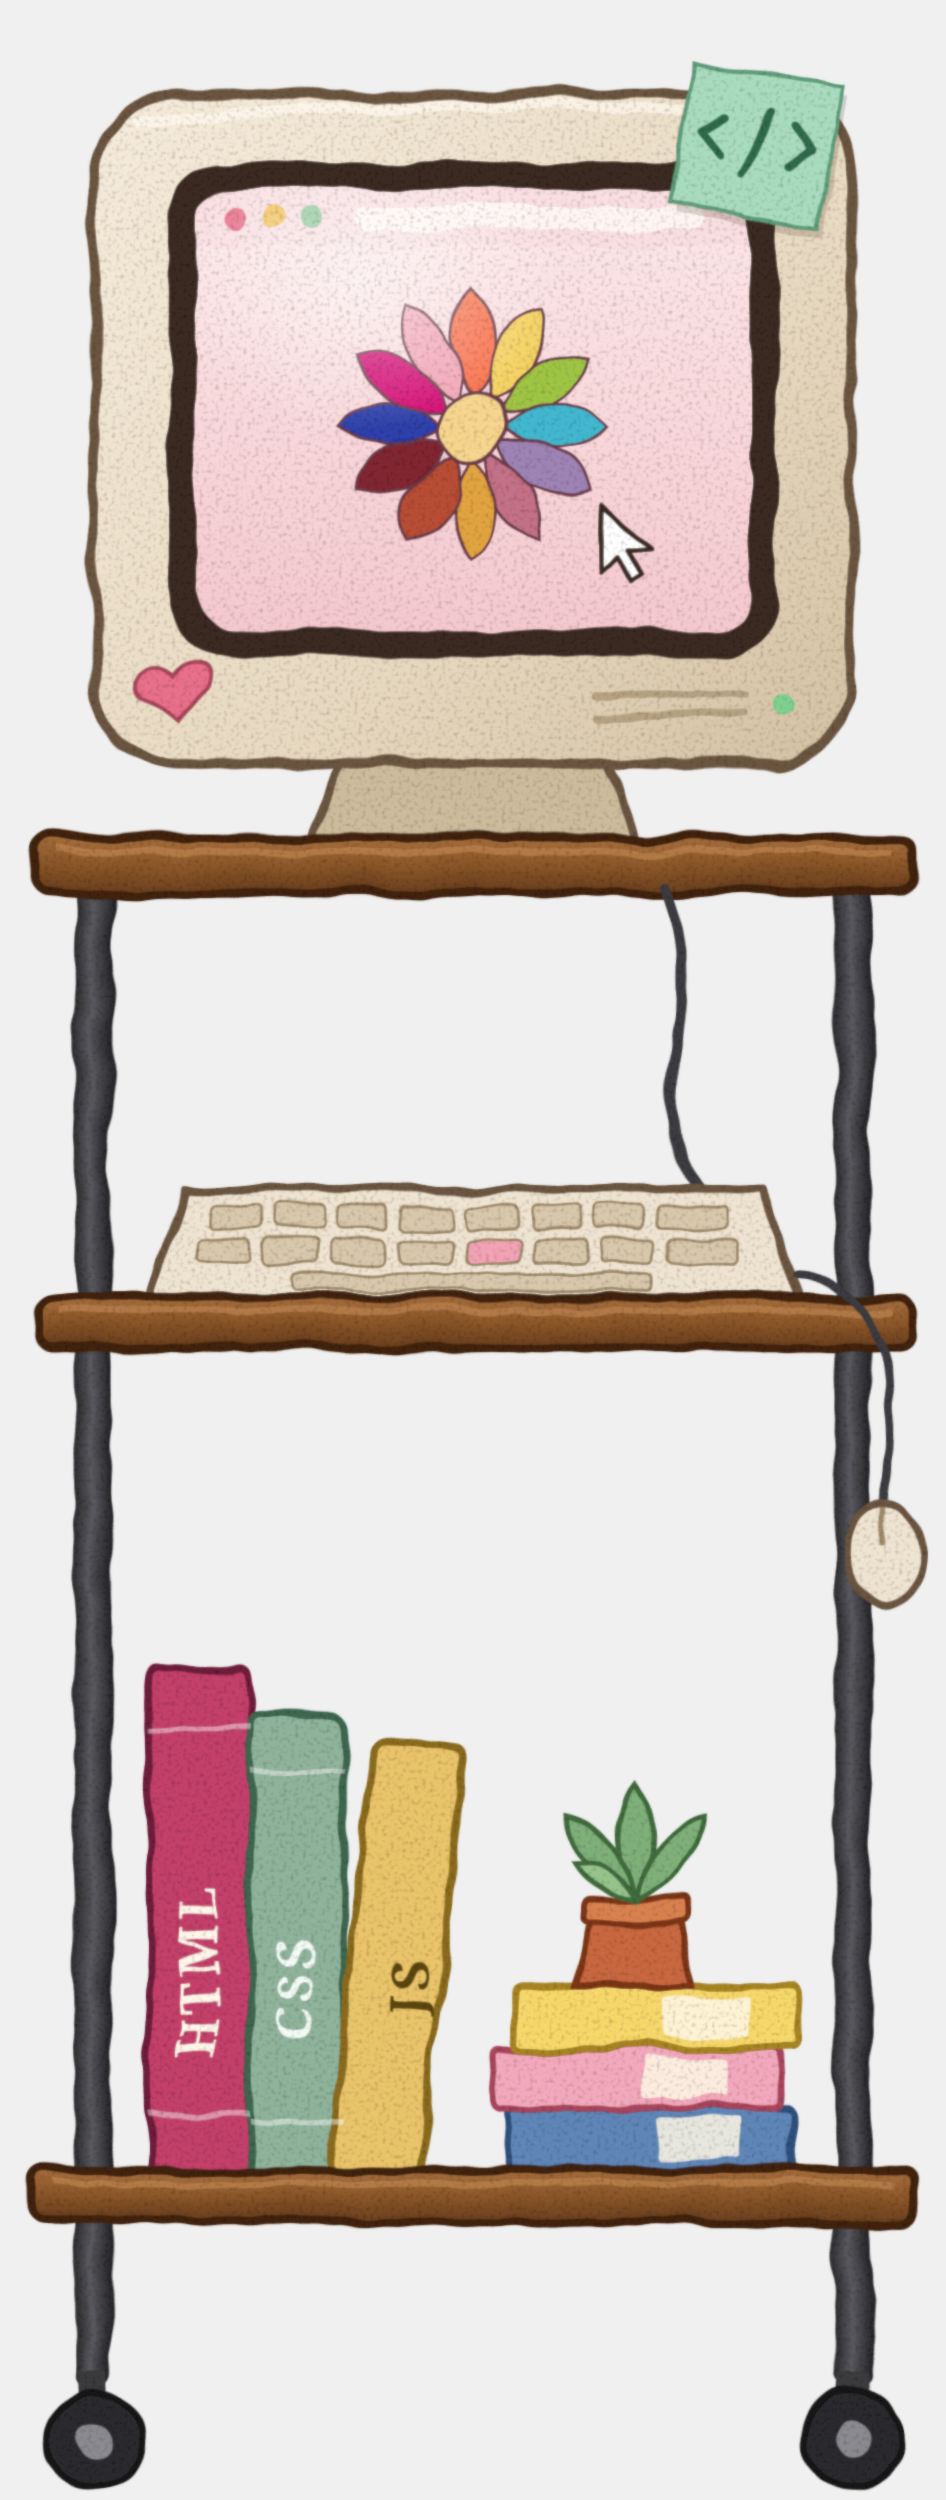
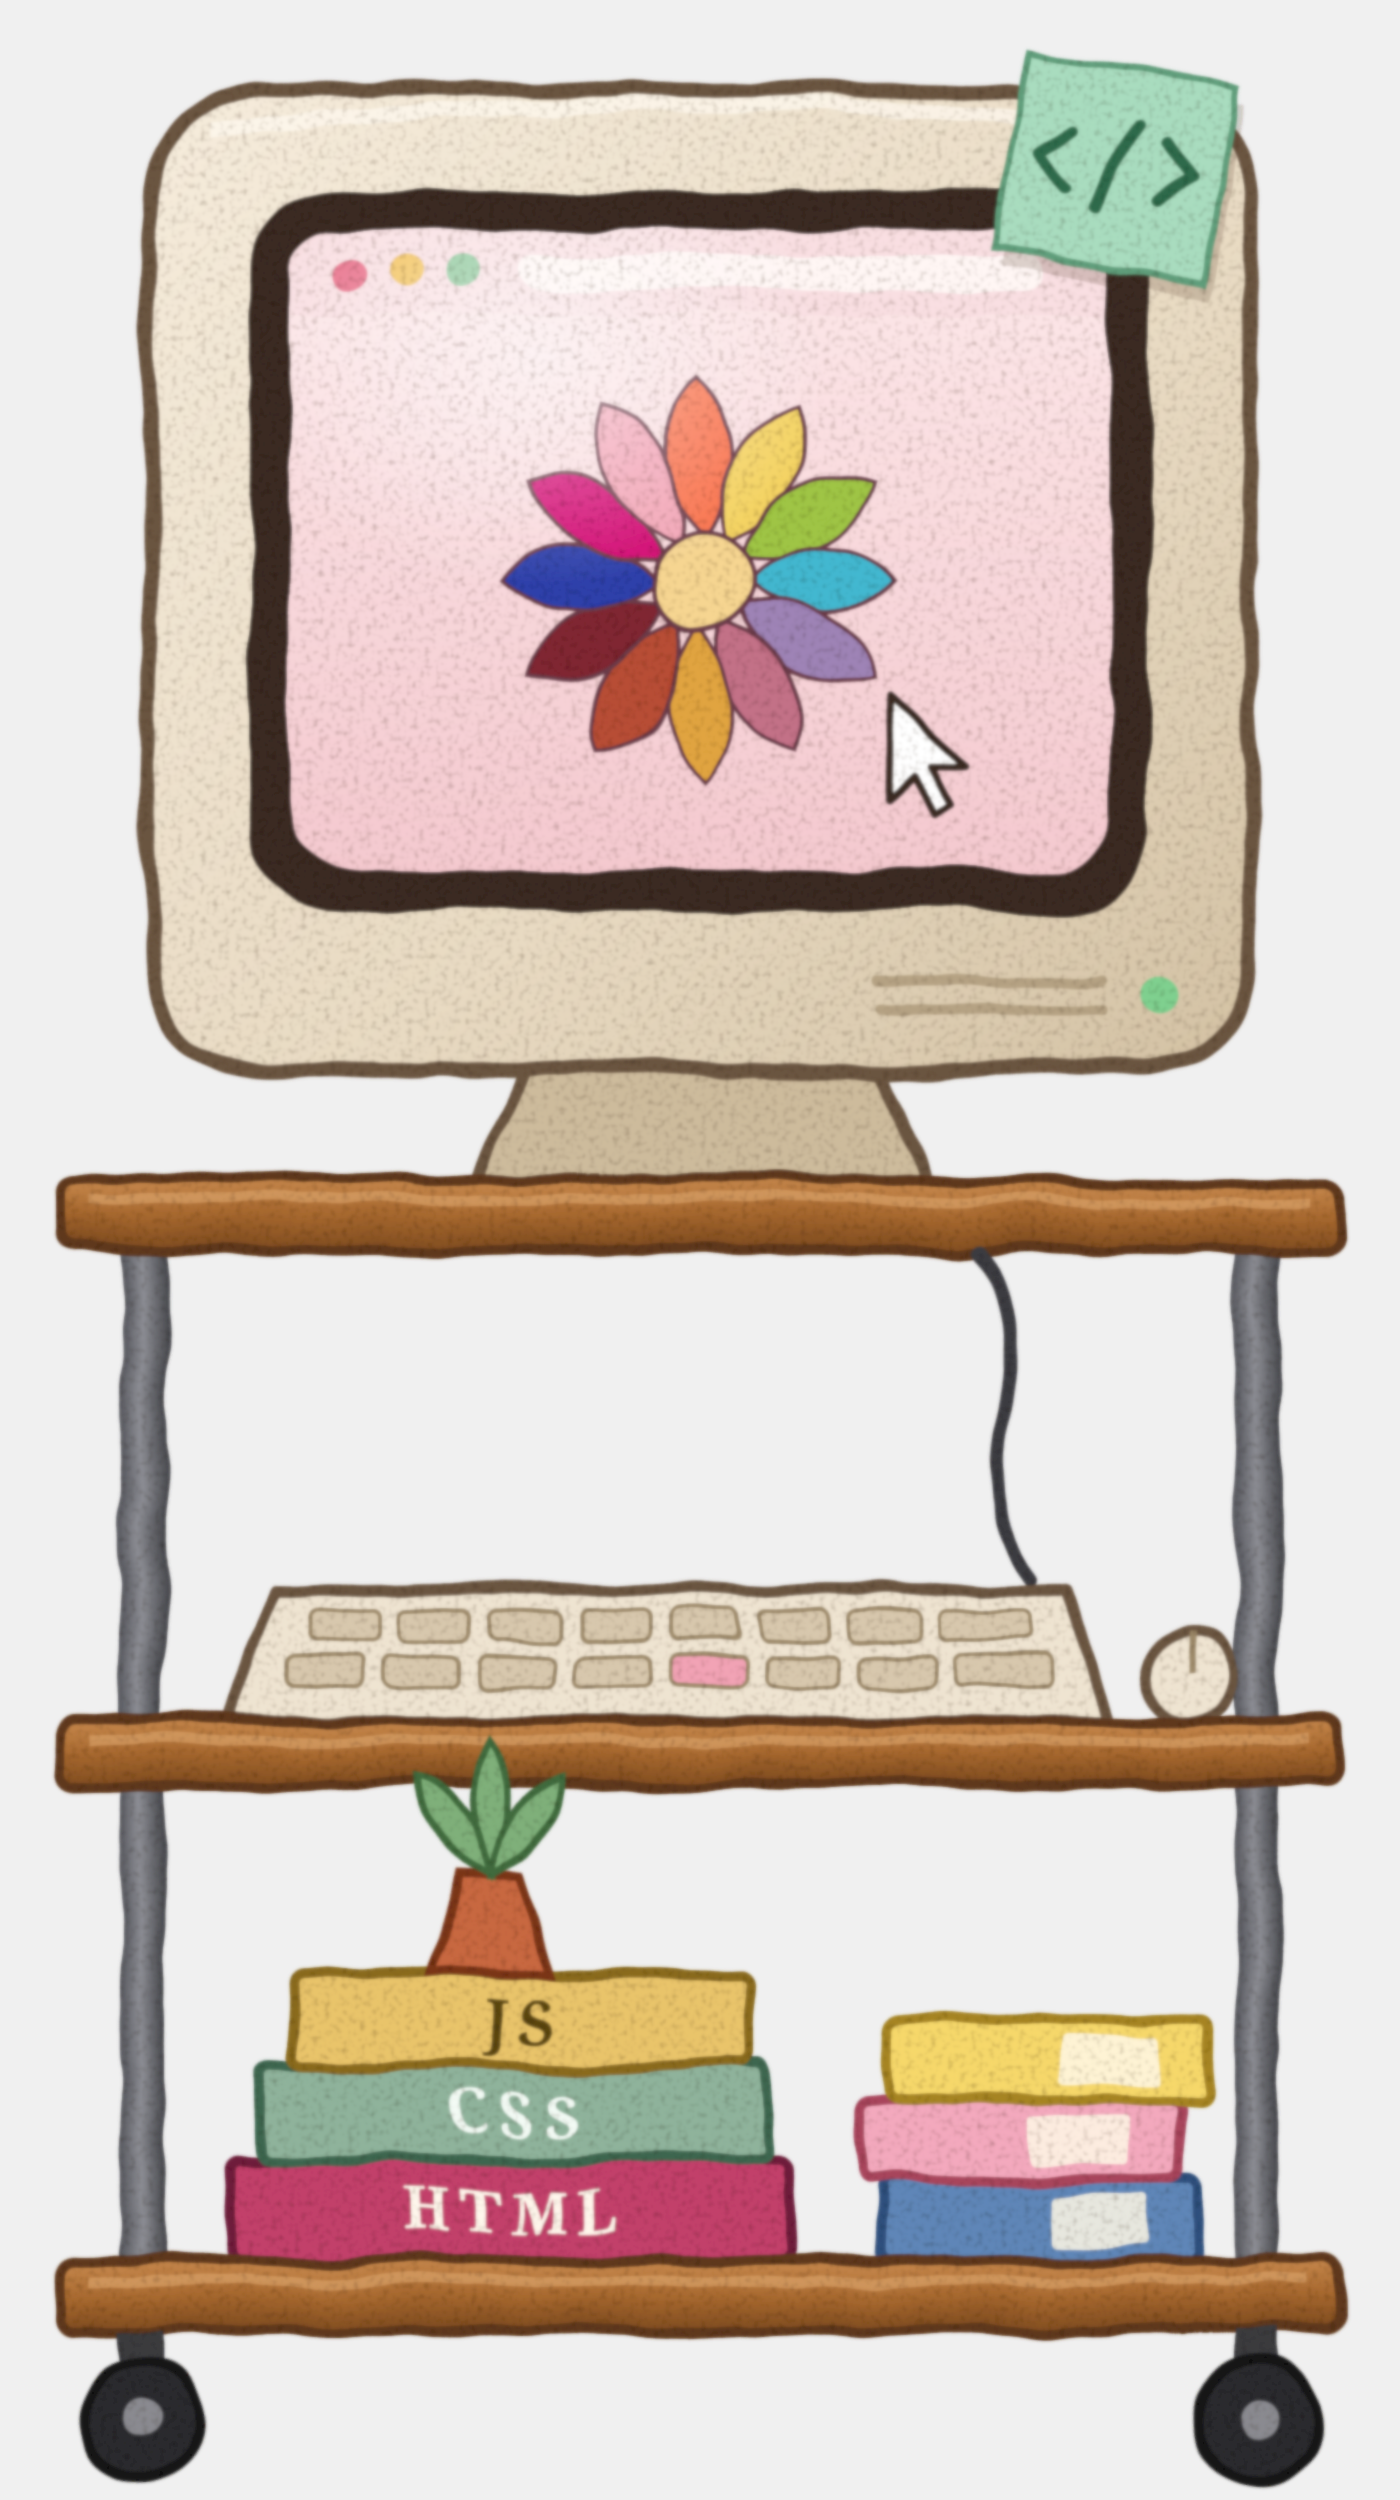
- <svg xmlns="http://www.w3.org/2000/svg" viewBox="0 0 280 740" width="280" height="740">
+ <svg xmlns="http://www.w3.org/2000/svg" viewBox="0 0 280 500" width="280" height="500">
  <defs>
-     <filter id="wc" x="-6%" y="-3%" width="112%" height="106%">
+     <filter id="wc" x="-6%" y="-4%" width="112%" height="108%">
      <feTurbulence type="fractalNoise" baseFrequency="0.04" numOctaves="3" seed="9" result="wob" />
-       <feDisplacementMap in="SourceGraphic" in2="wob" scale="5" xChannelSelector="R" yChannelSelector="G" result="paint" />
+       <feDisplacementMap in="SourceGraphic" in2="wob" scale="4" xChannelSelector="R" yChannelSelector="G" result="paint" />
      <feTurbulence type="fractalNoise" baseFrequency="0.85" numOctaves="2" seed="4" result="grain" />
      <feColorMatrix in="grain" type="matrix" values="0 0 0 0 0.22  0 0 0 0 0.16  0 0 0 0 0.10  0 0 0 -1.2 0.6" result="specks" />
      <feComposite in="specks" in2="paint" operator="in" result="speckPaint" />
      <feBlend in="paint" in2="speckPaint" mode="multiply" result="grained" />
      <feGaussianBlur in="grained" stdDeviation="0.35" />
    </filter>
    <linearGradient id="wood" x1="0" y1="0" x2="0" y2="1">
-       <stop offset="0" stop-color="#a86f3e" />
-       <stop offset="0.5" stop-color="#8a5629" />
-       <stop offset="1" stop-color="#673d1c" />
+       <stop offset="0" stop-color="#c98a4e" />
+       <stop offset="0.5" stop-color="#a8692f" />
+       <stop offset="1" stop-color="#7d4a1e" />
    </linearGradient>
    <linearGradient id="metal" x1="0" y1="0" x2="1" y2="0">
-       <stop offset="0" stop-color="#2b2b2e" />
-       <stop offset="0.45" stop-color="#5a5a60" />
-       <stop offset="1" stop-color="#232326" />
+       <stop offset="0" stop-color="#55565c" />
+       <stop offset="0.45" stop-color="#8d8e95" />
+       <stop offset="1" stop-color="#45464b" />
    </linearGradient>
    <linearGradient id="casing" x1="0" y1="0" x2="1" y2="1">
      <stop offset="0" stop-color="#f6ecdc" />
      <stop offset="0.6" stop-color="#e8dac2" />
      <stop offset="1" stop-color="#d3c1a3" />
    </linearGradient>
    <linearGradient id="screen" x1="0" y1="0" x2="0" y2="1">
      <stop offset="0" stop-color="#fde9ea" />
      <stop offset="1" stop-color="#f4c9cf" />
    </linearGradient>
    <radialGradient id="glass" cx="0.3" cy="0.2" r="0.9">
      <stop offset="0" stop-color="#ffffff" stop-opacity="0.55" />
      <stop offset="0.4" stop-color="#ffffff" stop-opacity="0" />
    </radialGradient>
+     <path id="petal" d="M0 -9 C8 -18 9 -32 0 -40 C-9 -32 -8 -18 0 -9 Z" />
  </defs>
  <g filter="url(#wc)">
-     <rect x="22" y="250" width="11" height="456" rx="3" fill="url(#metal)" />
-     <rect x="247" y="250" width="11" height="456" rx="3" fill="url(#metal)" />
-     <path d="M104 220 L176 220 L190 250 L90 250 Z" fill="#cdbb9c" stroke="#6b5440" stroke-width="2.5" />
-     <rect x="28" y="28" width="224" height="198" rx="24" fill="url(#casing)" stroke="#6b5440" stroke-width="3" />
-     <path d="M40 36 Q140 26 240 36" stroke="#fffaf0" stroke-width="3" fill="none" opacity="0.7" />
-     <rect x="50" y="48" width="180" height="146" rx="16" fill="#3b2b23" />
-     <rect x="58" y="56" width="164" height="130" rx="11" fill="url(#screen)" />
-     <rect x="58" y="56" width="164" height="17" rx="9" fill="#f9dfe2" />
-     <rect x="58" y="66" width="164" height="7" fill="#f9dfe2" />
-     <circle cx="70" cy="64.5" r="3.3" fill="#e8708a" />
-     <circle cx="81" cy="64.5" r="3.3" fill="#f2c25c" />
-     <circle cx="92" cy="64.5" r="3.3" fill="#8cc79a" />
-     <rect x="104" y="61" width="104" height="7" rx="3.5" fill="#fff6f4" />
-     <g transform="translate(140 126)">
-       <g fill-opacity="0.95" stroke="#6b3a48" stroke-width="0.8">
-         <path transform="rotate(0)" d="M0 -9 C8 -18 9 -32 0 -40 C-9 -32 -8 -18 0 -9 Z" fill="#F96E46" />
-         <path transform="rotate(30)" d="M0 -9 C8 -18 9 -32 0 -40 C-9 -32 -8 -18 0 -9 Z" fill="#F4D35E" />
-         <path transform="rotate(60)" d="M0 -9 C8 -18 9 -32 0 -40 C-9 -32 -8 -18 0 -9 Z" fill="#9BC53D" />
-         <path transform="rotate(90)" d="M0 -9 C8 -18 9 -32 0 -40 C-9 -32 -8 -18 0 -9 Z" fill="#3AB7D0" />
-         <path transform="rotate(120)" d="M0 -9 C8 -18 9 -32 0 -40 C-9 -32 -8 -18 0 -9 Z" fill="#9A7FB5" />
-         <path transform="rotate(150)" d="M0 -9 C8 -18 9 -32 0 -40 C-9 -32 -8 -18 0 -9 Z" fill="#C06C84" />
-         <path transform="rotate(180)" d="M0 -9 C8 -18 9 -32 0 -40 C-9 -32 -8 -18 0 -9 Z" fill="#E0A23A" />
-         <path transform="rotate(210)" d="M0 -9 C8 -18 9 -32 0 -40 C-9 -32 -8 -18 0 -9 Z" fill="#B5472E" />
-         <path transform="rotate(240)" d="M0 -9 C8 -18 9 -32 0 -40 C-9 -32 -8 -18 0 -9 Z" fill="#7A1F2B" />
-         <path transform="rotate(270)" d="M0 -9 C8 -18 9 -32 0 -40 C-9 -32 -8 -18 0 -9 Z" fill="#2338A8" />
-         <path transform="rotate(300)" d="M0 -9 C8 -18 9 -32 0 -40 C-9 -32 -8 -18 0 -9 Z" fill="#D1006F" />
-         <path transform="rotate(330)" d="M0 -9 C8 -18 9 -32 0 -40 C-9 -32 -8 -18 0 -9 Z" fill="#F2A3B5" />
-       </g>
-       <circle r="10" fill="#F6D58E" stroke="#6b3a48" stroke-width="1" />
+     <rect x="24" y="236" width="9" height="236" rx="3" fill="url(#metal)" />
+     <rect x="247" y="236" width="9" height="236" rx="3" fill="url(#metal)" />
+     <path d="M106 212 L174 212 L186 238 L94 238 Z" fill="#cdbb9c" stroke="#6b5440" stroke-width="2.5" />
+     <rect x="30" y="18" width="220" height="196" rx="22" fill="url(#casing)" stroke="#6b5440" stroke-width="3" />
+     <path d="M42 26 Q140 16 238 26" stroke="#fffaf0" stroke-width="3" fill="none" opacity="0.7" />
+     <rect x="50" y="38" width="180" height="144" rx="16" fill="#3b2b23" />
+     <rect x="58" y="46" width="164" height="128" rx="11" fill="url(#screen)" />
+     <rect x="58" y="46" width="164" height="17" rx="9" fill="#f9dfe2" />
+     <rect x="58" y="56" width="164" height="7" fill="#f9dfe2" />
+     <circle cx="70" cy="54.5" r="3.3" fill="#e8708a" />
+     <circle cx="81" cy="54.5" r="3.3" fill="#f2c25c" />
+     <circle cx="92" cy="54.5" r="3.3" fill="#8cc79a" />
+     <rect x="104" y="51" width="104" height="7" rx="3.5" fill="#fff6f4" />
+     <g transform="translate(140 116)" stroke="#6b3a48" stroke-width="0.8" fill-opacity="0.95">
+       <use href="#petal" transform="rotate(0)" fill="#F96E46" />
+       <use href="#petal" transform="rotate(30)" fill="#F4D35E" />
+       <use href="#petal" transform="rotate(60)" fill="#9BC53D" />
+       <use href="#petal" transform="rotate(90)" fill="#3AB7D0" />
+       <use href="#petal" transform="rotate(120)" fill="#9A7FB5" />
+       <use href="#petal" transform="rotate(150)" fill="#C06C84" />
+       <use href="#petal" transform="rotate(180)" fill="#E0A23A" />
+       <use href="#petal" transform="rotate(210)" fill="#B5472E" />
+       <use href="#petal" transform="rotate(240)" fill="#7A1F2B" />
+       <use href="#petal" transform="rotate(270)" fill="#2338A8" />
+       <use href="#petal" transform="rotate(300)" fill="#D1006F" />
+       <use href="#petal" transform="rotate(330)" fill="#F2A3B5" />
+       <circle r="10" fill="#F6D58E" stroke-width="1" />
    </g>
-     <path d="M178 150 L178 170 L183 165 L187 173 L190 171 L186 163 L193 163 Z" fill="#fff" stroke="#3b2b23" stroke-width="1.4" stroke-linejoin="round" />
-     <rect x="58" y="56" width="164" height="130" rx="11" fill="url(#glass)" />
-     <path d="M176 206 H220 M176 212 H220" stroke="#b5a283" stroke-width="2.2" stroke-linecap="round" />
-     <circle cx="232" cy="209" r="3.5" fill="#7fd08f" />
-     <path d="M52 200 c-5 -7 -14 -2 -9 5 l9 8 l9 -8 c5 -7 -4 -12 -9 -5 z" fill="#e8708a" stroke="#a8455c" stroke-width="1.2" transform="rotate(-12 52 205)" />
-     <g transform="translate(206 18) rotate(10)">
-       <rect x="2" y="3" width="44" height="42" fill="#3b2410" opacity="0.18" />
-       <rect width="44" height="42" fill="#a9dcbf" stroke="#5f9d7a" stroke-width="1.3" />
-       <path d="M12 15 L6 21 L12 27 M32 15 L38 21 L32 27 M25 12 L19 30" stroke="#2f6b4b" stroke-width="2.4" fill="none" stroke-linecap="round" stroke-linejoin="round" />
+     <path d="M178 140 L178 160 L183 155 L187 163 L190 161 L186 153 L193 153 Z" fill="#fff" stroke="#3b2b23" stroke-width="1.4" stroke-linejoin="round" />
+     <rect x="58" y="46" width="164" height="128" rx="11" fill="url(#glass)" />
+     <path d="M176 196 H220 M176 202 H220" stroke="#b5a283" stroke-width="2.2" stroke-linecap="round" />
+     <circle cx="232" cy="199" r="3.5" fill="#7fd08f" />
+     <g transform="translate(206 10) rotate(10)">
+       <rect x="2" y="3" width="42" height="40" fill="#3b2410" opacity="0.18" />
+       <rect width="42" height="40" fill="#a9dcbf" stroke="#5f9d7a" stroke-width="1.3" />
+       <path d="M12 14 L6 20 L12 26 M30 14 L36 20 L30 26 M24 11 L18 29" stroke="#2f6b4b" stroke-width="2.4" fill="none" stroke-linecap="round" stroke-linejoin="round" />
    </g>
-     <rect x="10" y="248" width="260" height="16" rx="4" fill="url(#wood)" stroke="#3f2410" stroke-width="2.5" />
-     <path d="M16 252 H264" stroke="#c48a55" stroke-width="2" opacity="0.6" />
-     <path d="M196 262 C 214 300, 186 320, 206 352" stroke="#3b3b40" stroke-width="3" fill="none" stroke-linecap="round" />
-     <path d="M44 384 L236 384 L226 352 L54 352 Z" fill="#efe4d1" stroke="#6b5440" stroke-width="2.5" stroke-linejoin="round" />
+     <rect x="12" y="236" width="256" height="14" rx="3" fill="url(#wood)" stroke="#5e371a" stroke-width="2" />
+     <path d="M18 240 H262" stroke="#e0a970" stroke-width="2" opacity="0.6" />
+     <path d="M196 250 C 212 276, 190 292, 206 316" stroke="#3b3b40" stroke-width="2.6" fill="none" stroke-linecap="round" />
+     <path d="M46 344 L222 344 L213 318 L55 318 Z" fill="#efe4d1" stroke="#6b5440" stroke-width="2.3" stroke-linejoin="round" />
    <g fill="#d8c8ad" stroke="#9c8868" stroke-width="0.8">
-       <rect x="62" y="357" width="15" height="7" rx="1.5" />
-       <rect x="81" y="357" width="15" height="7" rx="1.5" />
-       <rect x="100" y="357" width="15" height="7" rx="1.5" />
-       <rect x="119" y="357" width="15" height="7" rx="1.5" />
-       <rect x="138" y="357" width="15" height="7" rx="1.5" />
-       <rect x="157" y="357" width="15" height="7" rx="1.5" />
-       <rect x="176" y="357" width="15" height="7" rx="1.5" />
-       <rect x="195" y="357" width="20" height="7" rx="1.5" />
-       <rect x="58" y="367" width="16" height="7" rx="1.5" />
-       <rect x="78" y="367" width="16" height="7" rx="1.5" />
-       <rect x="98" y="367" width="16" height="7" rx="1.5" />
-       <rect x="118" y="367" width="16" height="7" rx="1.5" />
-       <rect x="138" y="367" width="16" height="7" rx="1.5" fill="#f2a3b5" />
-       <rect x="158" y="367" width="16" height="7" rx="1.5" />
-       <rect x="178" y="367" width="16" height="7" rx="1.5" />
-       <rect x="198" y="367" width="20" height="7" rx="1.5" />
-       <rect x="86" y="377" width="108" height="5" rx="1.5" />
+       <rect x="62" y="322" width="14" height="6" rx="1.5" />
+       <rect x="80" y="322" width="14" height="6" rx="1.5" />
+       <rect x="98" y="322" width="14" height="6" rx="1.5" />
+       <rect x="116" y="322" width="14" height="6" rx="1.5" />
+       <rect x="134" y="322" width="14" height="6" rx="1.5" />
+       <rect x="152" y="322" width="14" height="6" rx="1.5" />
+       <rect x="170" y="322" width="14" height="6" rx="1.5" />
+       <rect x="188" y="322" width="18" height="6" rx="1.5" />
+       <rect x="58" y="331" width="15" height="6" rx="1.5" />
+       <rect x="77" y="331" width="15" height="6" rx="1.5" />
+       <rect x="96" y="331" width="15" height="6" rx="1.5" />
+       <rect x="115" y="331" width="15" height="6" rx="1.5" />
+       <rect x="134" y="331" width="15" height="6" rx="1.5" fill="#f2a3b5" />
+       <rect x="153" y="331" width="15" height="6" rx="1.5" />
+       <rect x="172" y="331" width="15" height="6" rx="1.5" />
+       <rect x="191" y="331" width="19" height="6" rx="1.5" />
    </g>
-     <rect x="10" y="384" width="260" height="15" rx="4" fill="url(#wood)" stroke="#3f2410" stroke-width="2.5" />
-     <path d="M16 388 H264" stroke="#c48a55" stroke-width="2" opacity="0.6" />
-     <path d="M236 378 C 262 380, 268 410, 262 446" stroke="#3b3b40" stroke-width="2.4" fill="none" stroke-linecap="round" />
-     <ellipse cx="262" cy="460" rx="11" ry="15" fill="#efe4d1" stroke="#6b5440" stroke-width="2.2" />
-     <path d="M262 446 V458" stroke="#9c8868" stroke-width="1.5" />
-     <g>
-       <rect x="44" y="494" width="30" height="150" rx="3" fill="#c2416b" stroke="#6e1f3a" stroke-width="2.2" />
-       <rect x="74" y="508" width="28" height="136" rx="3" fill="#8fb39b" stroke="#3e6650" stroke-width="2.2" />
-       <g transform="translate(104 516) rotate(6 14 64)">
-         <rect width="27" height="128" rx="3" fill="#e9c46a" stroke="#8a6a1c" stroke-width="2.2" />
-       </g>
-       <g font-family="Georgia, serif" font-weight="700" font-size="15" fill="#fff7ec" letter-spacing="1.5">
-         <text transform="translate(64 610) rotate(-90)">HTML</text>
-         <text transform="translate(93 604) rotate(-90)" fill="#f3fbf5">CSS</text>
-         <text transform="translate(125 596) rotate(-84)" fill="#5a4410">JS</text>
-       </g>
-       <path d="M44 512 H74 M44 626 H74 M74 524 H102 M74 628 H102" stroke="#fff" stroke-width="1.6" opacity="0.45" />
+     <ellipse cx="238" cy="335" rx="9" ry="9" fill="#efe4d1" stroke="#6b5440" stroke-width="2" />
+     <path d="M238 326 V334" stroke="#9c8868" stroke-width="1.4" />
+     <rect x="12" y="344" width="256" height="13" rx="3" fill="url(#wood)" stroke="#5e371a" stroke-width="2" />
+     <path d="M18 348 H262" stroke="#e0a970" stroke-width="2" opacity="0.6" />
+     <g font-family="Georgia, serif" font-weight="700" font-size="12" letter-spacing="2" text-anchor="middle">
+       <rect x="46" y="432" width="112" height="20" rx="2" fill="#c2416b" stroke="#6e1f3a" stroke-width="2" />
+       <text x="102" y="446.5" fill="#fff7ec">HTML</text>
+       <rect x="52" y="413" width="102" height="19" rx="2" fill="#8fb39b" stroke="#3e6650" stroke-width="2" />
+       <text x="103" y="427" fill="#f3fbf5">CSS</text>
+       <rect x="58" y="395" width="92" height="18" rx="2" fill="#e9c46a" stroke="#8a6a1c" stroke-width="2" />
+       <text x="104" y="408.5" fill="#5a4410">JS</text>
    </g>
-     <g>
-       <rect x="150" y="624" width="84" height="18" rx="2" fill="#5f86b8" stroke="#2f4f7d" stroke-width="2" />
-       <rect x="146" y="606" width="84" height="18" rx="2" fill="#f3a9bd" stroke="#a8455c" stroke-width="2" />
-       <rect x="152" y="588" width="84" height="18" rx="2" fill="#f6d86b" stroke="#a68420" stroke-width="2" />
-       <rect x="196" y="591" width="26" height="12" rx="1" fill="#fff8e6" opacity="0.85" />
-       <rect x="190" y="609" width="26" height="12" rx="1" fill="#fff8e6" opacity="0.85" />
-       <rect x="194" y="627" width="26" height="12" rx="1" fill="#fff8e6" opacity="0.85" />
-       <path d="M170 588 L206 588 L201 566 L175 566 Z" fill="#c8673f" stroke="#7a3518" stroke-width="2" />
-       <rect x="172" y="562" width="32" height="7" rx="2" fill="#d9814f" stroke="#7a3518" stroke-width="1.8" />
-       <g fill="#7fb07a" stroke="#3f6b3c" stroke-width="1.5">
-         <path d="M188 562 C180 548 182 536 188 528 C194 536 196 548 188 562 Z" />
-         <path d="M188 562 C174 556 168 546 168 538 C178 540 186 550 188 562 Z" />
-         <path d="M188 562 C202 556 208 546 208 538 C198 540 190 550 188 562 Z" />
-         <path d="M188 562 C178 560 172 556 170 552 C178 550 184 554 188 562 Z" fill="#96c48c" />
-       </g>
+     <path d="M86 395 L92 375 L104 375 L110 395 Z" fill="#c8673f" stroke="#7a3518" stroke-width="1.8" />
+     <g fill="#7fb07a" stroke="#3f6b3c" stroke-width="1.4">
+       <path d="M98 375 C92 364 94 354 98 348 C102 354 104 364 98 375 Z" />
+       <path d="M98 375 C87 370 83 362 83 356 C91 358 96 366 98 375 Z" />
+       <path d="M98 375 C109 370 113 362 113 356 C105 358 100 366 98 375 Z" />
    </g>
-     <rect x="10" y="642" width="260" height="16" rx="4" fill="url(#wood)" stroke="#3f2410" stroke-width="2.5" />
-     <path d="M16 646 H264" stroke="#c48a55" stroke-width="2" opacity="0.6" />
-     <g>
-       <rect x="23" y="702" width="9" height="12" fill="#3a3a3e" />
-       <rect x="248" y="702" width="9" height="12" fill="#3a3a3e" />
-       <circle cx="27.5" cy="722" r="14" fill="#2a2a2d" stroke="#141416" stroke-width="2" />
-       <circle cx="27.5" cy="722" r="5" fill="#8a8a90" />
-       <circle cx="252.5" cy="722" r="14" fill="#2a2a2d" stroke="#141416" stroke-width="2" />
-       <circle cx="252.5" cy="722" r="5" fill="#8a8a90" />
-     </g>
+     <rect x="176" y="436" width="64" height="16" rx="2" fill="#5f86b8" stroke="#2f4f7d" stroke-width="2" />
+     <rect x="172" y="420" width="64" height="16" rx="2" fill="#f3a9bd" stroke="#a8455c" stroke-width="2" />
+     <rect x="178" y="404" width="64" height="16" rx="2" fill="#f6d86b" stroke="#a68420" stroke-width="2" />
+     <rect x="212" y="407" width="20" height="10" rx="1" fill="#fff8e6" opacity="0.85" />
+     <rect x="206" y="423" width="20" height="10" rx="1" fill="#fff8e6" opacity="0.85" />
+     <rect x="210" y="439" width="20" height="10" rx="1" fill="#fff8e6" opacity="0.85" />
+     <rect x="12" y="452" width="256" height="14" rx="3" fill="url(#wood)" stroke="#5e371a" stroke-width="2" />
+     <path d="M18 456 H262" stroke="#e0a970" stroke-width="2" opacity="0.6" />
+     <rect x="24" y="466" width="9" height="10" fill="#3a3a3e" />
+     <rect x="247" y="466" width="9" height="10" fill="#3a3a3e" />
+     <circle cx="28.5" cy="484" r="12" fill="#2a2a2d" stroke="#141416" stroke-width="2" />
+     <circle cx="28.5" cy="484" r="4" fill="#8a8a90" />
+     <circle cx="251.5" cy="484" r="12" fill="#2a2a2d" stroke="#141416" stroke-width="2" />
+     <circle cx="251.5" cy="484" r="4" fill="#8a8a90" />
  </g>
</svg>
